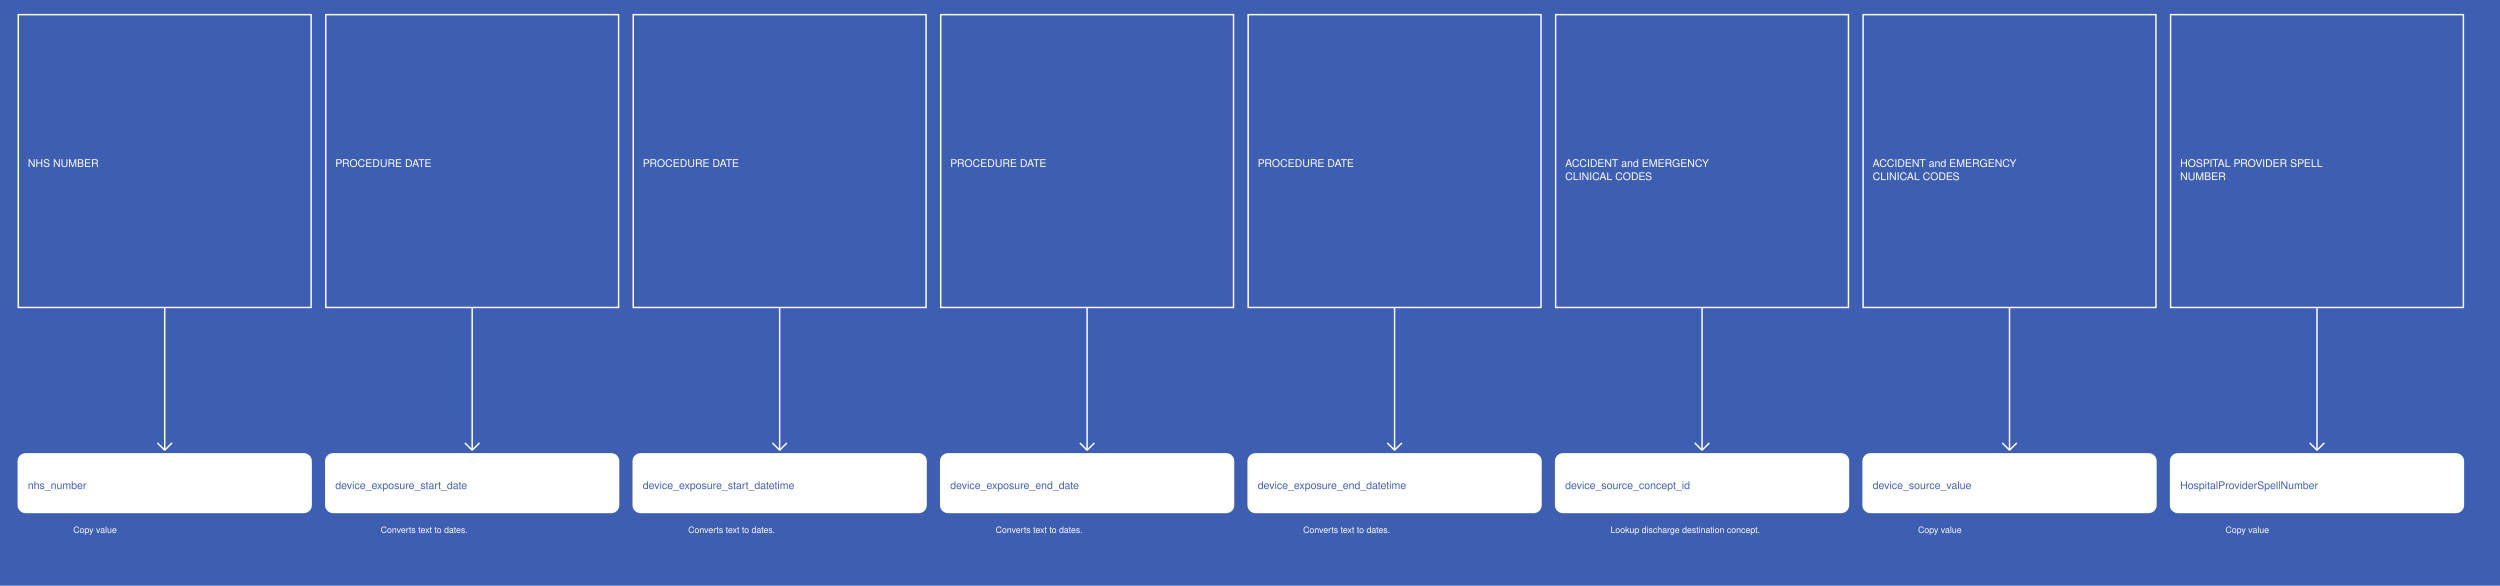
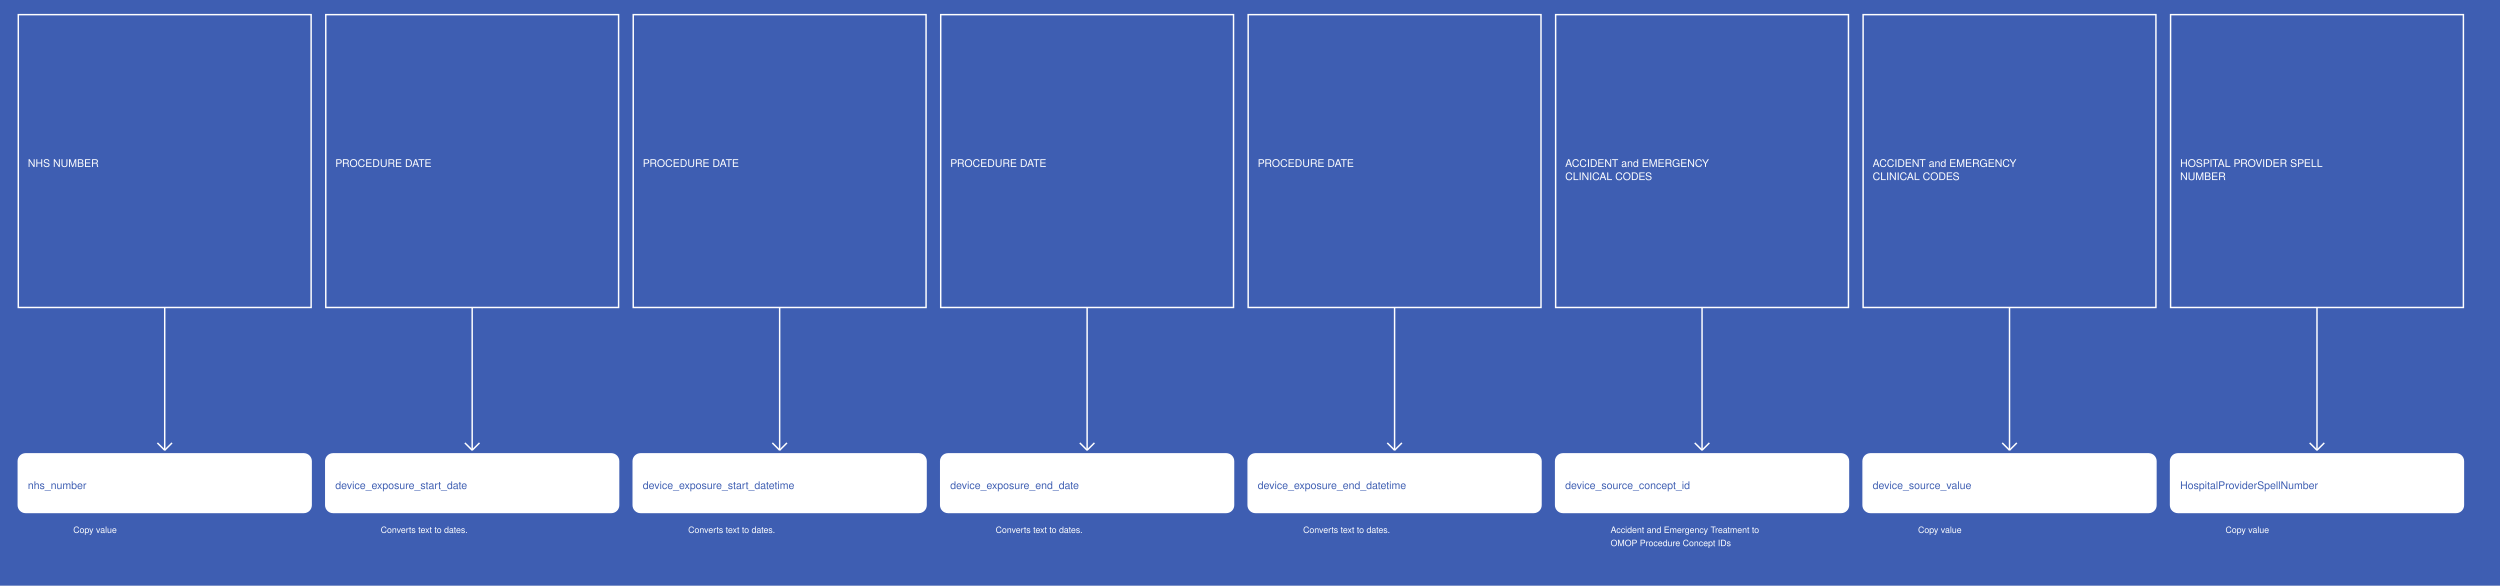
<svg xmlns="http://www.w3.org/2000/svg" width="3415" height="800">
  <rect width="100%" height="100%" fill="#3E5EB2" />
  <g>
    <rect x="25" y="20" width="400" height="400" fill="#3E5EB2" stroke="white" stroke-width="2" />
    <text x="38" y="228" fill="white" font-family="Helvetica" font-size="1.2em" text-anchor="start">NHS NUMBER</text>
  </g>
  <g>
    <line x1="225" y1="420" x2="225" y2="615" stroke="white" stroke-width="2" />
    <line x1="215" y1="605" x2="225" y2="615" stroke="white" stroke-width="2" />
    <line x1="235" y1="605" x2="225" y2="615" stroke="white" stroke-width="2" />
    <text x="100" y="728" fill="white" font-size="1em" font-family="Helvetica">Copy value</text>
  </g>
  <g>
    <rect x="25" y="620" width="400" height="80" fill="white" stroke="white" stroke-width="2" rx="10" />
    <text x="38" y="668" fill="#3E5EB2" font-family="Helvetica" font-size="1.2em" text-anchor="start">nhs_number</text>
  </g>
  <g>
    <rect x="445" y="20" width="400" height="400" fill="#3E5EB2" stroke="white" stroke-width="2" />
    <text x="458" y="228" fill="white" font-family="Helvetica" font-size="1.2em" text-anchor="start">PROCEDURE DATE</text>
  </g>
  <g>
    <line x1="645" y1="420" x2="645" y2="615" stroke="white" stroke-width="2" />
    <line x1="635" y1="605" x2="645" y2="615" stroke="white" stroke-width="2" />
    <line x1="655" y1="605" x2="645" y2="615" stroke="white" stroke-width="2" />
    <text x="520" y="728" fill="white" font-size="1em" font-family="Helvetica">Converts text to dates.</text>
  </g>
  <g>
    <rect x="445" y="620" width="400" height="80" fill="white" stroke="white" stroke-width="2" rx="10" />
    <text x="458" y="668" fill="#3E5EB2" font-family="Helvetica" font-size="1.2em" text-anchor="start">device_exposure_start_date</text>
  </g>
  <g>
    <rect x="865" y="20" width="400" height="400" fill="#3E5EB2" stroke="white" stroke-width="2" />
    <text x="878" y="228" fill="white" font-family="Helvetica" font-size="1.2em" text-anchor="start">PROCEDURE DATE</text>
  </g>
  <g>
    <line x1="1065" y1="420" x2="1065" y2="615" stroke="white" stroke-width="2" />
    <line x1="1055" y1="605" x2="1065" y2="615" stroke="white" stroke-width="2" />
    <line x1="1075" y1="605" x2="1065" y2="615" stroke="white" stroke-width="2" />
    <text x="940" y="728" fill="white" font-size="1em" font-family="Helvetica">Converts text to dates.</text>
  </g>
  <g>
    <rect x="865" y="620" width="400" height="80" fill="white" stroke="white" stroke-width="2" rx="10" />
    <text x="878" y="668" fill="#3E5EB2" font-family="Helvetica" font-size="1.2em" text-anchor="start">device_exposure_start_datetime</text>
  </g>
  <g>
    <rect x="1285" y="20" width="400" height="400" fill="#3E5EB2" stroke="white" stroke-width="2" />
    <text x="1298" y="228" fill="white" font-family="Helvetica" font-size="1.2em" text-anchor="start">PROCEDURE DATE</text>
  </g>
  <g>
    <line x1="1485" y1="420" x2="1485" y2="615" stroke="white" stroke-width="2" />
    <line x1="1475" y1="605" x2="1485" y2="615" stroke="white" stroke-width="2" />
    <line x1="1495" y1="605" x2="1485" y2="615" stroke="white" stroke-width="2" />
    <text x="1360" y="728" fill="white" font-size="1em" font-family="Helvetica">Converts text to dates.</text>
  </g>
  <g>
    <rect x="1285" y="620" width="400" height="80" fill="white" stroke="white" stroke-width="2" rx="10" />
    <text x="1298" y="668" fill="#3E5EB2" font-family="Helvetica" font-size="1.2em" text-anchor="start">device_exposure_end_date</text>
  </g>
  <g>
    <rect x="1705" y="20" width="400" height="400" fill="#3E5EB2" stroke="white" stroke-width="2" />
    <text x="1718" y="228" fill="white" font-family="Helvetica" font-size="1.2em" text-anchor="start">PROCEDURE DATE</text>
  </g>
  <g>
    <line x1="1905" y1="420" x2="1905" y2="615" stroke="white" stroke-width="2" />
    <line x1="1895" y1="605" x2="1905" y2="615" stroke="white" stroke-width="2" />
    <line x1="1915" y1="605" x2="1905" y2="615" stroke="white" stroke-width="2" />
    <text x="1780" y="728" fill="white" font-size="1em" font-family="Helvetica">Converts text to dates.</text>
  </g>
  <g>
    <rect x="1705" y="620" width="400" height="80" fill="white" stroke="white" stroke-width="2" rx="10" />
    <text x="1718" y="668" fill="#3E5EB2" font-family="Helvetica" font-size="1.2em" text-anchor="start">device_exposure_end_datetime</text>
  </g>
  <g>
    <rect x="2125" y="20" width="400" height="400" fill="#3E5EB2" stroke="white" stroke-width="2" />
    <text x="2138" y="228" fill="white" font-family="Helvetica" font-size="1.2em" text-anchor="start">ACCIDENT and EMERGENCY</text>
    <text x="2138" y="246" fill="white" font-family="Helvetica" font-size="1.2em" text-anchor="start">CLINICAL CODES</text>
  </g>
  <g>
    <line x1="2325" y1="420" x2="2325" y2="615" stroke="white" stroke-width="2" />
    <line x1="2315" y1="605" x2="2325" y2="615" stroke="white" stroke-width="2" />
    <line x1="2335" y1="605" x2="2325" y2="615" stroke="white" stroke-width="2" />
-     <text x="2200" y="728" fill="white" font-size="1em" font-family="Helvetica">Lookup discharge destination concept.</text>
+     <text x="2200" y="728" fill="white" font-size="1em" font-family="Helvetica">Accident and Emergency Treatment to</text>
+     <text x="2200" y="746" fill="white" font-size="1em" font-family="Helvetica">OMOP Procedure Concept IDs</text>
  </g>
  <g>
    <rect x="2125" y="620" width="400" height="80" fill="white" stroke="white" stroke-width="2" rx="10" />
    <text x="2138" y="668" fill="#3E5EB2" font-family="Helvetica" font-size="1.2em" text-anchor="start">device_source_concept_id</text>
  </g>
  <g>
    <rect x="2545" y="20" width="400" height="400" fill="#3E5EB2" stroke="white" stroke-width="2" />
    <text x="2558" y="228" fill="white" font-family="Helvetica" font-size="1.2em" text-anchor="start">ACCIDENT and EMERGENCY</text>
    <text x="2558" y="246" fill="white" font-family="Helvetica" font-size="1.2em" text-anchor="start">CLINICAL CODES</text>
  </g>
  <g>
    <line x1="2745" y1="420" x2="2745" y2="615" stroke="white" stroke-width="2" />
    <line x1="2735" y1="605" x2="2745" y2="615" stroke="white" stroke-width="2" />
    <line x1="2755" y1="605" x2="2745" y2="615" stroke="white" stroke-width="2" />
    <text x="2620" y="728" fill="white" font-size="1em" font-family="Helvetica">Copy value</text>
  </g>
  <g>
    <rect x="2545" y="620" width="400" height="80" fill="white" stroke="white" stroke-width="2" rx="10" />
    <text x="2558" y="668" fill="#3E5EB2" font-family="Helvetica" font-size="1.2em" text-anchor="start">device_source_value</text>
  </g>
  <g>
    <rect x="2965" y="20" width="400" height="400" fill="#3E5EB2" stroke="white" stroke-width="2" />
    <text x="2978" y="228" fill="white" font-family="Helvetica" font-size="1.2em" text-anchor="start">HOSPITAL PROVIDER SPELL</text>
    <text x="2978" y="246" fill="white" font-family="Helvetica" font-size="1.2em" text-anchor="start">NUMBER</text>
  </g>
  <g>
    <line x1="3165" y1="420" x2="3165" y2="615" stroke="white" stroke-width="2" />
    <line x1="3155" y1="605" x2="3165" y2="615" stroke="white" stroke-width="2" />
    <line x1="3175" y1="605" x2="3165" y2="615" stroke="white" stroke-width="2" />
    <text x="3040" y="728" fill="white" font-size="1em" font-family="Helvetica">Copy value</text>
  </g>
  <g>
    <rect x="2965" y="620" width="400" height="80" fill="white" stroke="white" stroke-width="2" rx="10" />
    <text x="2978" y="668" fill="#3E5EB2" font-family="Helvetica" font-size="1.2em" text-anchor="start">HospitalProviderSpellNumber</text>
  </g>
</svg>
